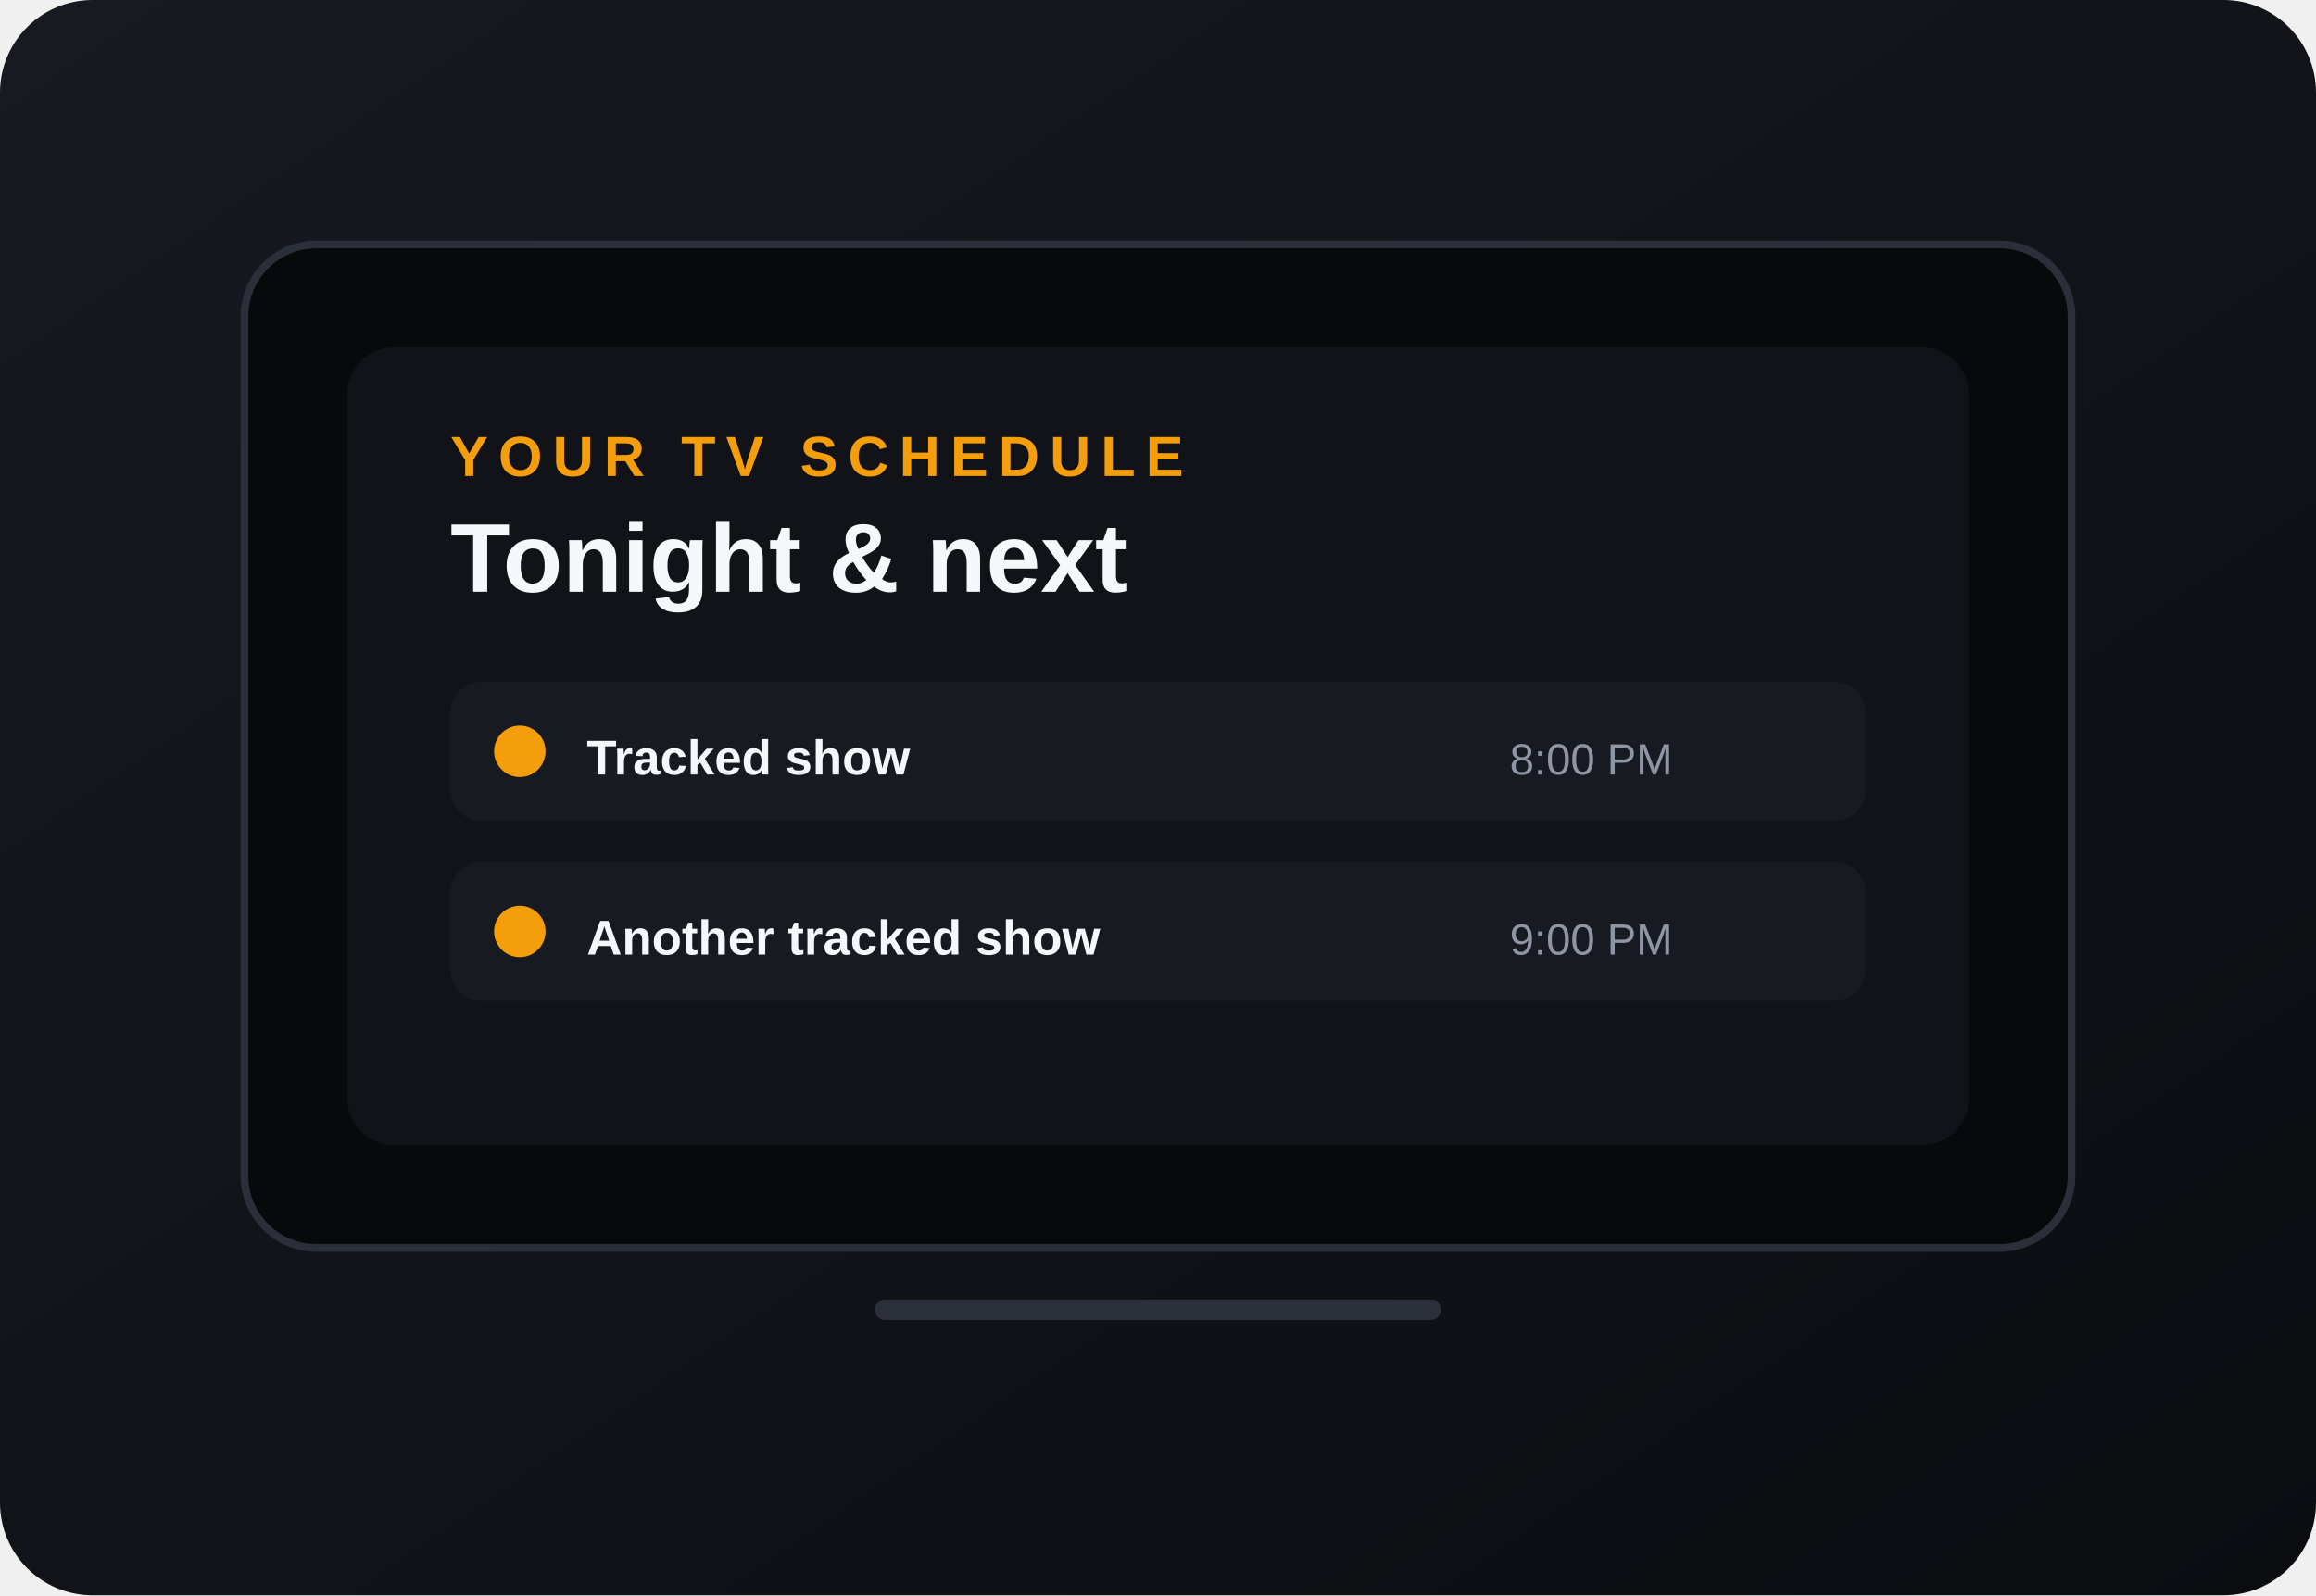
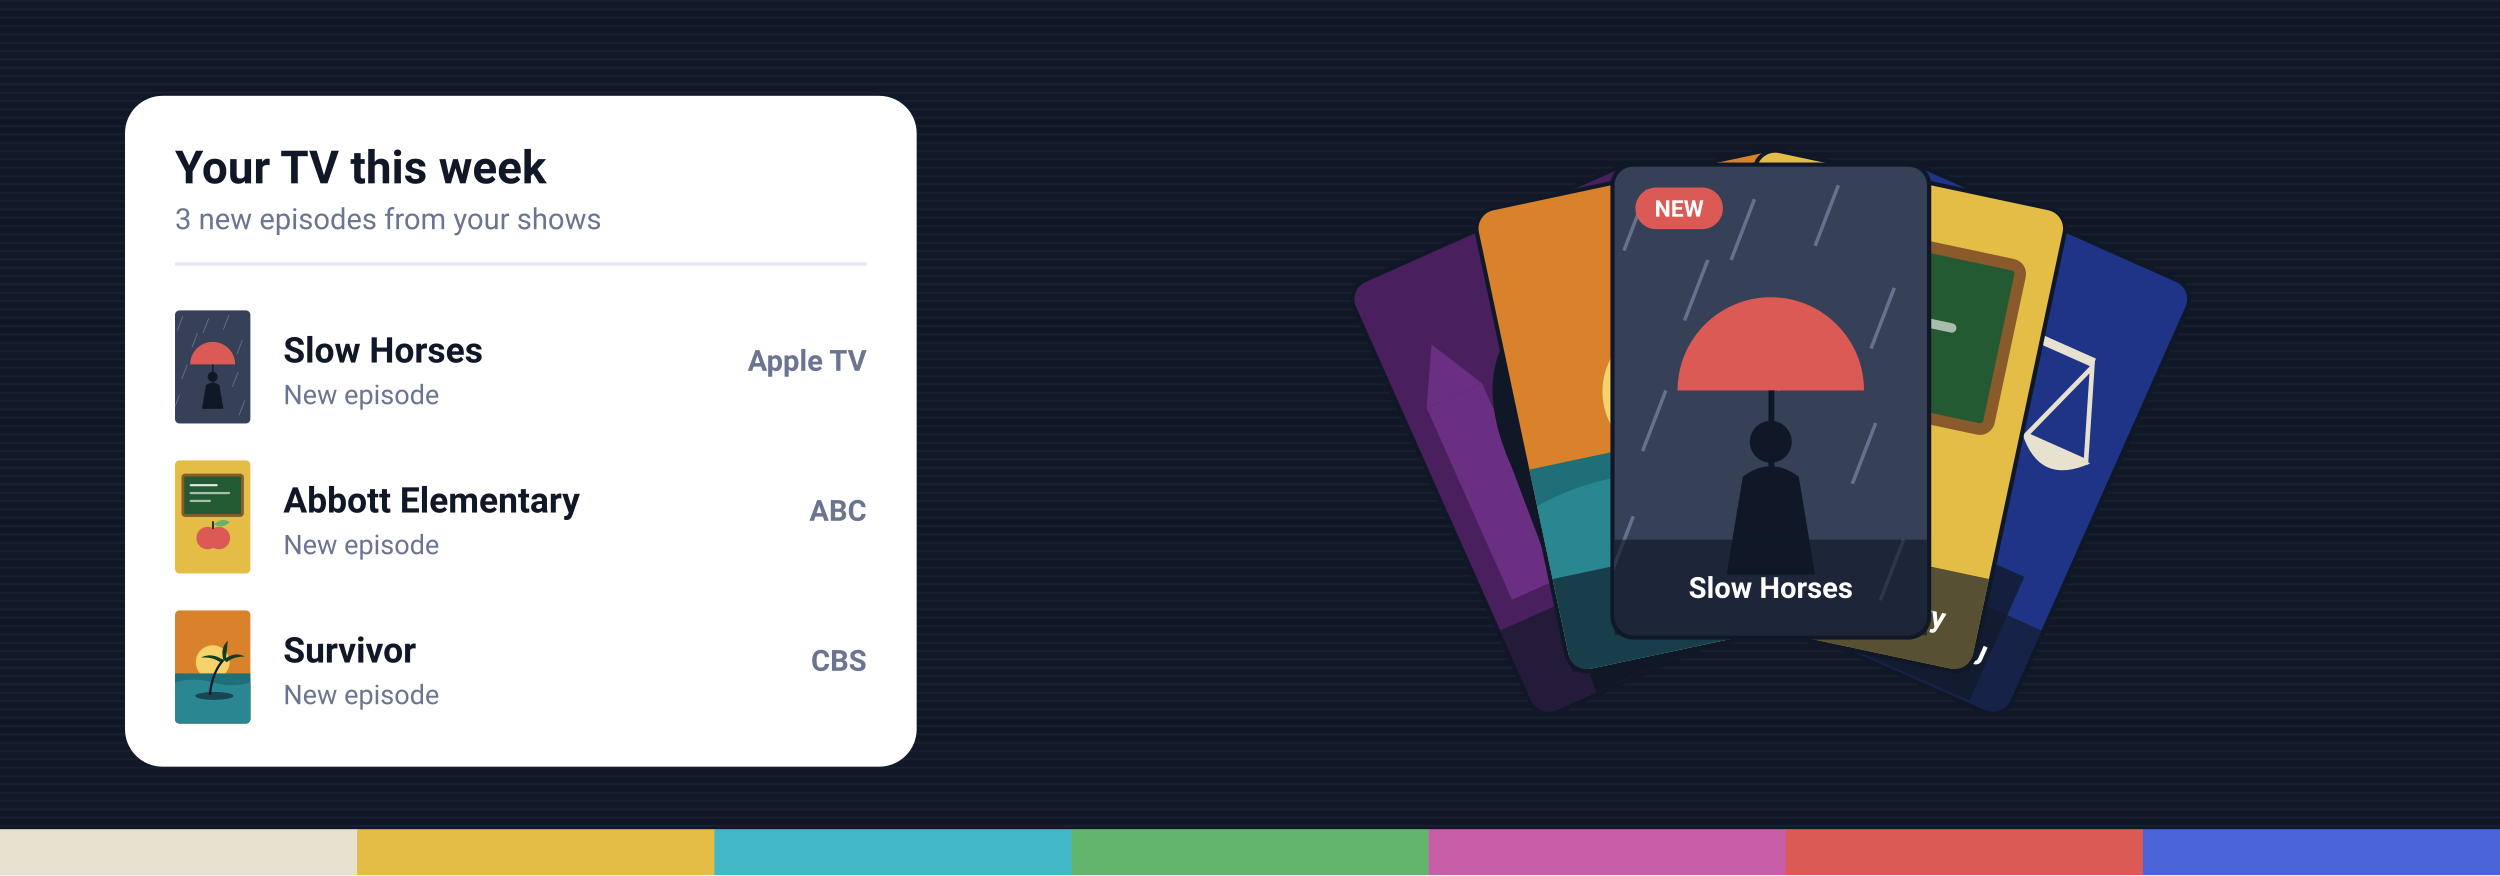
- <svg xmlns="http://www.w3.org/2000/svg" viewBox="0 0 900 620">
+ <svg xmlns="http://www.w3.org/2000/svg" viewBox="0 0 1200 420" role="img" aria-labelledby="t" font-family="ui-sans-serif,system-ui,-apple-system,'Segoe UI',Roboto,Helvetica,Arial,sans-serif">
  <defs>
-     <linearGradient id="g" x1="0" y1="0" x2="1" y2="1">
-       <stop stop-color="#171a21" />
-       <stop offset="1" stop-color="#0b0d11" />
-     </linearGradient>
+     <pattern id="scan" width="4" height="4" patternUnits="userSpaceOnUse">
+       <rect width="4" height="1" fill="#fff" opacity=".035" />
+     </pattern>
+     <clipPath id="pc">
+       <rect width="134" height="201" rx="8" />
+     </clipPath>
+     <g id="p0" clip-path="url(#pc)">
+       <rect width="134" height="201" fill="#364057" />
+       <line x1="14" y1="10" x2="4" y2="36" stroke="#9FB0CF" stroke-width="1.5" opacity=".45" />
+       <line x1="40" y1="40" x2="30" y2="66" stroke="#9FB0CF" stroke-width="1.5" opacity=".45" />
+       <line x1="96" y1="8" x2="86" y2="34" stroke="#9FB0CF" stroke-width="1.5" opacity=".45" />
+       <line x1="120" y1="52" x2="110" y2="78" stroke="#9FB0CF" stroke-width="1.5" opacity=".45" />
+       <line x1="22" y1="96" x2="12" y2="122" stroke="#9FB0CF" stroke-width="1.5" opacity=".45" />
+       <line x1="112" y1="110" x2="102" y2="136" stroke="#9FB0CF" stroke-width="1.5" opacity=".45" />
+       <line x1="60" y1="14" x2="50" y2="40" stroke="#9FB0CF" stroke-width="1.5" opacity=".45" />
+       <line x1="80" y1="70" x2="70" y2="96" stroke="#9FB0CF" stroke-width="1.5" opacity=".45" />
+       <line x1="8" y1="150" x2="-2" y2="176" stroke="#9FB0CF" stroke-width="1.5" opacity=".45" />
+       <line x1="124" y1="160" x2="114" y2="186" stroke="#9FB0CF" stroke-width="1.5" opacity=".45" />
+       <path d="M27 96a40 40 0 0 1 80 0z" fill="#DC5A55" />
+       <rect x="66" y="96" width="2.5" height="46" fill="#101828" />
+       <circle cx="67" cy="118" r="9" fill="#101828" />
+       <path d="M48 175l7-42q12-9 24 0l7 42z" fill="#101828" />
+     </g>
+     <g id="p1" clip-path="url(#pc)">
+       <rect width="134" height="201" fill="#D9822B" />
+       <circle cx="67" cy="92" r="30" fill="#F6D26B" />
+       <rect y="112" width="134" height="89" fill="#1F6F78" />
+       <path d="M0 128q33-10 67 0t67 0v73H0z" fill="#2A8791" />
+       <path d="M62 150q4-40 24-62" fill="none" stroke="#101828" stroke-width="4" />
+       <path d="M86 88q-22-14-40-4q20-2 34 8zM86 88q20-16 38-6q-20 0-32 10zM86 88q-6-22 8-34q-2 20-4 36z" fill="#143D20" />
+       <ellipse cx="70" cy="152" rx="34" ry="7" fill="#101828" opacity=".6" />
+     </g>
+     <g id="p2" clip-path="url(#pc)">
+       <rect width="134" height="201" fill="#E3BD45" />
+       <rect x="14" y="26" width="106" height="72" rx="4" fill="#245A32" stroke="#8B5A2B" stroke-width="5" />
+       <rect x="26" y="42" width="50" height="4" rx="2" fill="#fff" opacity=".85" />
+       <rect x="26" y="56" width="72" height="4" rx="2" fill="#fff" opacity=".6" />
+       <rect x="26" y="70" width="38" height="4" rx="2" fill="#fff" opacity=".6" />
+       <circle cx="58" cy="138" r="20" fill="#DC5A55" />
+       <circle cx="78" cy="138" r="20" fill="#DC5A55" />
+       <rect x="66" y="108" width="3" height="14" fill="#101828" />
+       <path d="M69 114q16-14 28-4q-12 12-28 4z" fill="#63B56E" />
+     </g>
+     <g id="p3" clip-path="url(#pc)">
+       <rect width="134" height="201" fill="#1F3487" />
+       <path d="M0 201V150h14v-20h16v34h12v-48h18v40h14v-26h16v30h12v-18h16v58z" fill="#101828" opacity=".75" />
+       <rect x="65" y="30" width="4" height="100" fill="#E7E2D0" />
+       <rect x="26" y="44" width="82" height="4" fill="#E7E2D0" />
+       <path d="M26 48l-14 38h28zM108 48l-14 38h28z" fill="none" stroke="#E7E2D0" stroke-width="2" />
+       <path d="M10 86q16 18 32 0zM92 86q16 18 32 0z" fill="#E7E2D0" />
+       <rect x="48" y="128" width="38" height="6" fill="#E7E2D0" />
+     </g>
+     <g id="p4" clip-path="url(#pc)">
+       <rect width="134" height="201" fill="#4A1F5E" />
+       <rect x="10" y="60" width="26" height="90" fill="#6A2F82" />
+       <rect x="98" y="60" width="26" height="90" fill="#6A2F82" />
+       <path d="M10 60l13-24 13 24zM98 60l13-24 13 24z" fill="#6A2F82" />
+       <path d="M67 40q34 10 34 58l6 103H27l6-103q0-48 34-58z" fill="#101828" />
+       <ellipse cx="67" cy="96" rx="15" ry="20" fill="#E3BD45" />
+       <path d="M55 90h9M70 90h9" stroke="#101828" stroke-width="3" stroke-linecap="round" />
+     </g>
  </defs>
-   <rect width="900" height="620" rx="36" fill="url(#g)" />
-   <rect x="95" y="95" width="710" height="390" rx="28" fill="#08090b" stroke="#2a2f39" stroke-width="3" />
-   <rect x="135" y="135" width="630" height="310" rx="18" fill="#111318" />
-   <text x="175" y="185" fill="#f59e0b" font-family="Arial,sans-serif" font-size="22" font-weight="800" letter-spacing="4">YOUR TV SCHEDULE</text>
-   <text x="175" y="230" fill="#f5f7fa" font-family="Arial,sans-serif" font-size="38" font-weight="800">Tonight &amp; next</text>
-   <rect x="175" y="265" width="550" height="54" rx="12" fill="#171a21" />
-   <circle cx="202" cy="292" r="10" fill="#f59e0b" />
-   <text x="228" y="301" fill="#f5f7fa" font-family="Arial,sans-serif" font-size="19" font-weight="700">Tracked show</text>
-   <text x="650" y="301" fill="#8f96a3" text-anchor="end" font-family="Arial,sans-serif" font-size="17">8:00 PM</text>
-   <rect x="175" y="335" width="550" height="54" rx="12" fill="#171a21" />
-   <circle cx="202" cy="362" r="10" fill="#f59e0b" />
-   <text x="228" y="371" fill="#f5f7fa" font-family="Arial,sans-serif" font-size="19" font-weight="700">Another tracked show</text>
-   <text x="650" y="371" fill="#8f96a3" text-anchor="end" font-family="Arial,sans-serif" font-size="17">9:00 PM</text>
-   <rect x="340" y="505" width="220" height="8" rx="4" fill="#2a2f39" />
+   <rect width="1200" height="420" fill="#101828" />
+   <rect width="1200" height="420" fill="url(#scan)" />
+   <rect x="0.0" y="398" width="171.9" height="22" fill="#E7E2D0" />
+   <rect x="171.4" y="398" width="171.9" height="22" fill="#E3BD45" />
+   <rect x="342.9" y="398" width="171.9" height="22" fill="#42B8C6" />
+   <rect x="514.3" y="398" width="171.9" height="22" fill="#63B56E" />
+   <rect x="685.7" y="398" width="171.9" height="22" fill="#C85DA8" />
+   <rect x="857.1" y="398" width="171.9" height="22" fill="#DC5A55" />
+   <rect x="1028.6" y="398" width="171.9" height="22" fill="#4A64D8" />
+   <g transform="translate(850 410) rotate(-24) translate(-75 -330)">
+     <rect x="-2" y="-2" width="154" height="229" rx="11" fill="#101828" />
+     <g transform="scale(1.119)">
+       <use href="#p4" />
+       <rect y="160" width="134" height="41" fill="#101828" opacity=".66" />
+       <text x="67" y="185" font-size="12.5" font-weight="700" text-anchor="middle" fill="#fff">The Traitors</text>
+     </g>
+   </g>
+   <g transform="translate(850 410) rotate(-12) translate(-75 -330)">
+     <rect x="-2" y="-2" width="154" height="229" rx="11" fill="#101828" />
+     <g transform="scale(1.119)">
+       <use href="#p1" />
+       <rect y="160" width="134" height="41" fill="#101828" opacity=".66" />
+       <text x="67" y="185" font-size="12.5" font-weight="700" text-anchor="middle" fill="#fff">Survivor</text>
+     </g>
+   </g>
+   <g transform="translate(850 410) rotate(24) translate(-75 -330)">
+     <rect x="-2" y="-2" width="154" height="229" rx="11" fill="#101828" />
+     <g transform="scale(1.119)">
+       <use href="#p3" />
+       <rect y="160" width="134" height="41" fill="#101828" opacity=".66" />
+       <text x="67" y="185" font-size="12.5" font-weight="700" text-anchor="middle" fill="#fff">Law &amp; Order: SVU</text>
+     </g>
+   </g>
+   <g transform="translate(850 410) rotate(12) translate(-75 -330)">
+     <rect x="-2" y="-2" width="154" height="229" rx="11" fill="#101828" />
+     <g transform="scale(1.119)">
+       <use href="#p2" />
+       <rect y="160" width="134" height="41" fill="#101828" opacity=".66" />
+       <text x="67" y="185" font-size="12.5" font-weight="700" text-anchor="middle" fill="#fff">Abbott Elementary</text>
+     </g>
+   </g>
+   <g transform="translate(850 410) rotate(0) translate(-75 -330)">
+     <rect x="-2" y="-2" width="154" height="229" rx="11" fill="#101828" />
+     <g transform="scale(1.119)">
+       <use href="#p0" />
+       <rect y="160" width="134" height="41" fill="#101828" opacity=".66" />
+       <text x="67" y="185" font-size="12.5" font-weight="700" text-anchor="middle" fill="#fff">Slow Horses</text>
+     </g>
+     <rect x="10" y="10" width="42" height="20" rx="10" fill="#DC5A55" />
+     <text x="31" y="24" font-size="11" font-weight="700" text-anchor="middle" fill="#fff">NEW</text>
+   </g>
+   <rect x="60" y="46" width="380" height="322" rx="18" fill="#fff" />
+   <text x="84" y="88" font-size="22" font-weight="700" fill="#101828">Your TV this week</text>
+   <text x="84" y="110" font-size="14" fill="#6B7490">3 new episodes from your shows</text>
+   <rect x="84" y="126" width="332" height="1.5" fill="#E3E6EF" />
+   <g transform="translate(84 149) scale(.27)">
+     <use href="#p0" />
+   </g>
+   <text x="136" y="174" font-size="17" font-weight="700" fill="#101828">Slow Horses</text>
+   <text x="136" y="194" font-size="13" fill="#6B7490">New episode</text>
+   <text x="416" y="178" font-size="14" font-weight="600" text-anchor="end" fill="#6B7490">Apple TV</text>
+   <g transform="translate(84 221) scale(.27)">
+     <use href="#p2" />
+   </g>
+   <text x="136" y="246" font-size="17" font-weight="700" fill="#101828">Abbott Elementary</text>
+   <text x="136" y="266" font-size="13" fill="#6B7490">New episode</text>
+   <text x="416" y="250" font-size="14" font-weight="600" text-anchor="end" fill="#6B7490">ABC</text>
+   <g transform="translate(84 293) scale(.27)">
+     <use href="#p1" />
+   </g>
+   <text x="136" y="318" font-size="17" font-weight="700" fill="#101828">Survivor</text>
+   <text x="136" y="338" font-size="13" fill="#6B7490">New episode</text>
+   <text x="416" y="322" font-size="14" font-weight="600" text-anchor="end" fill="#6B7490">CBS</text>
</svg>
